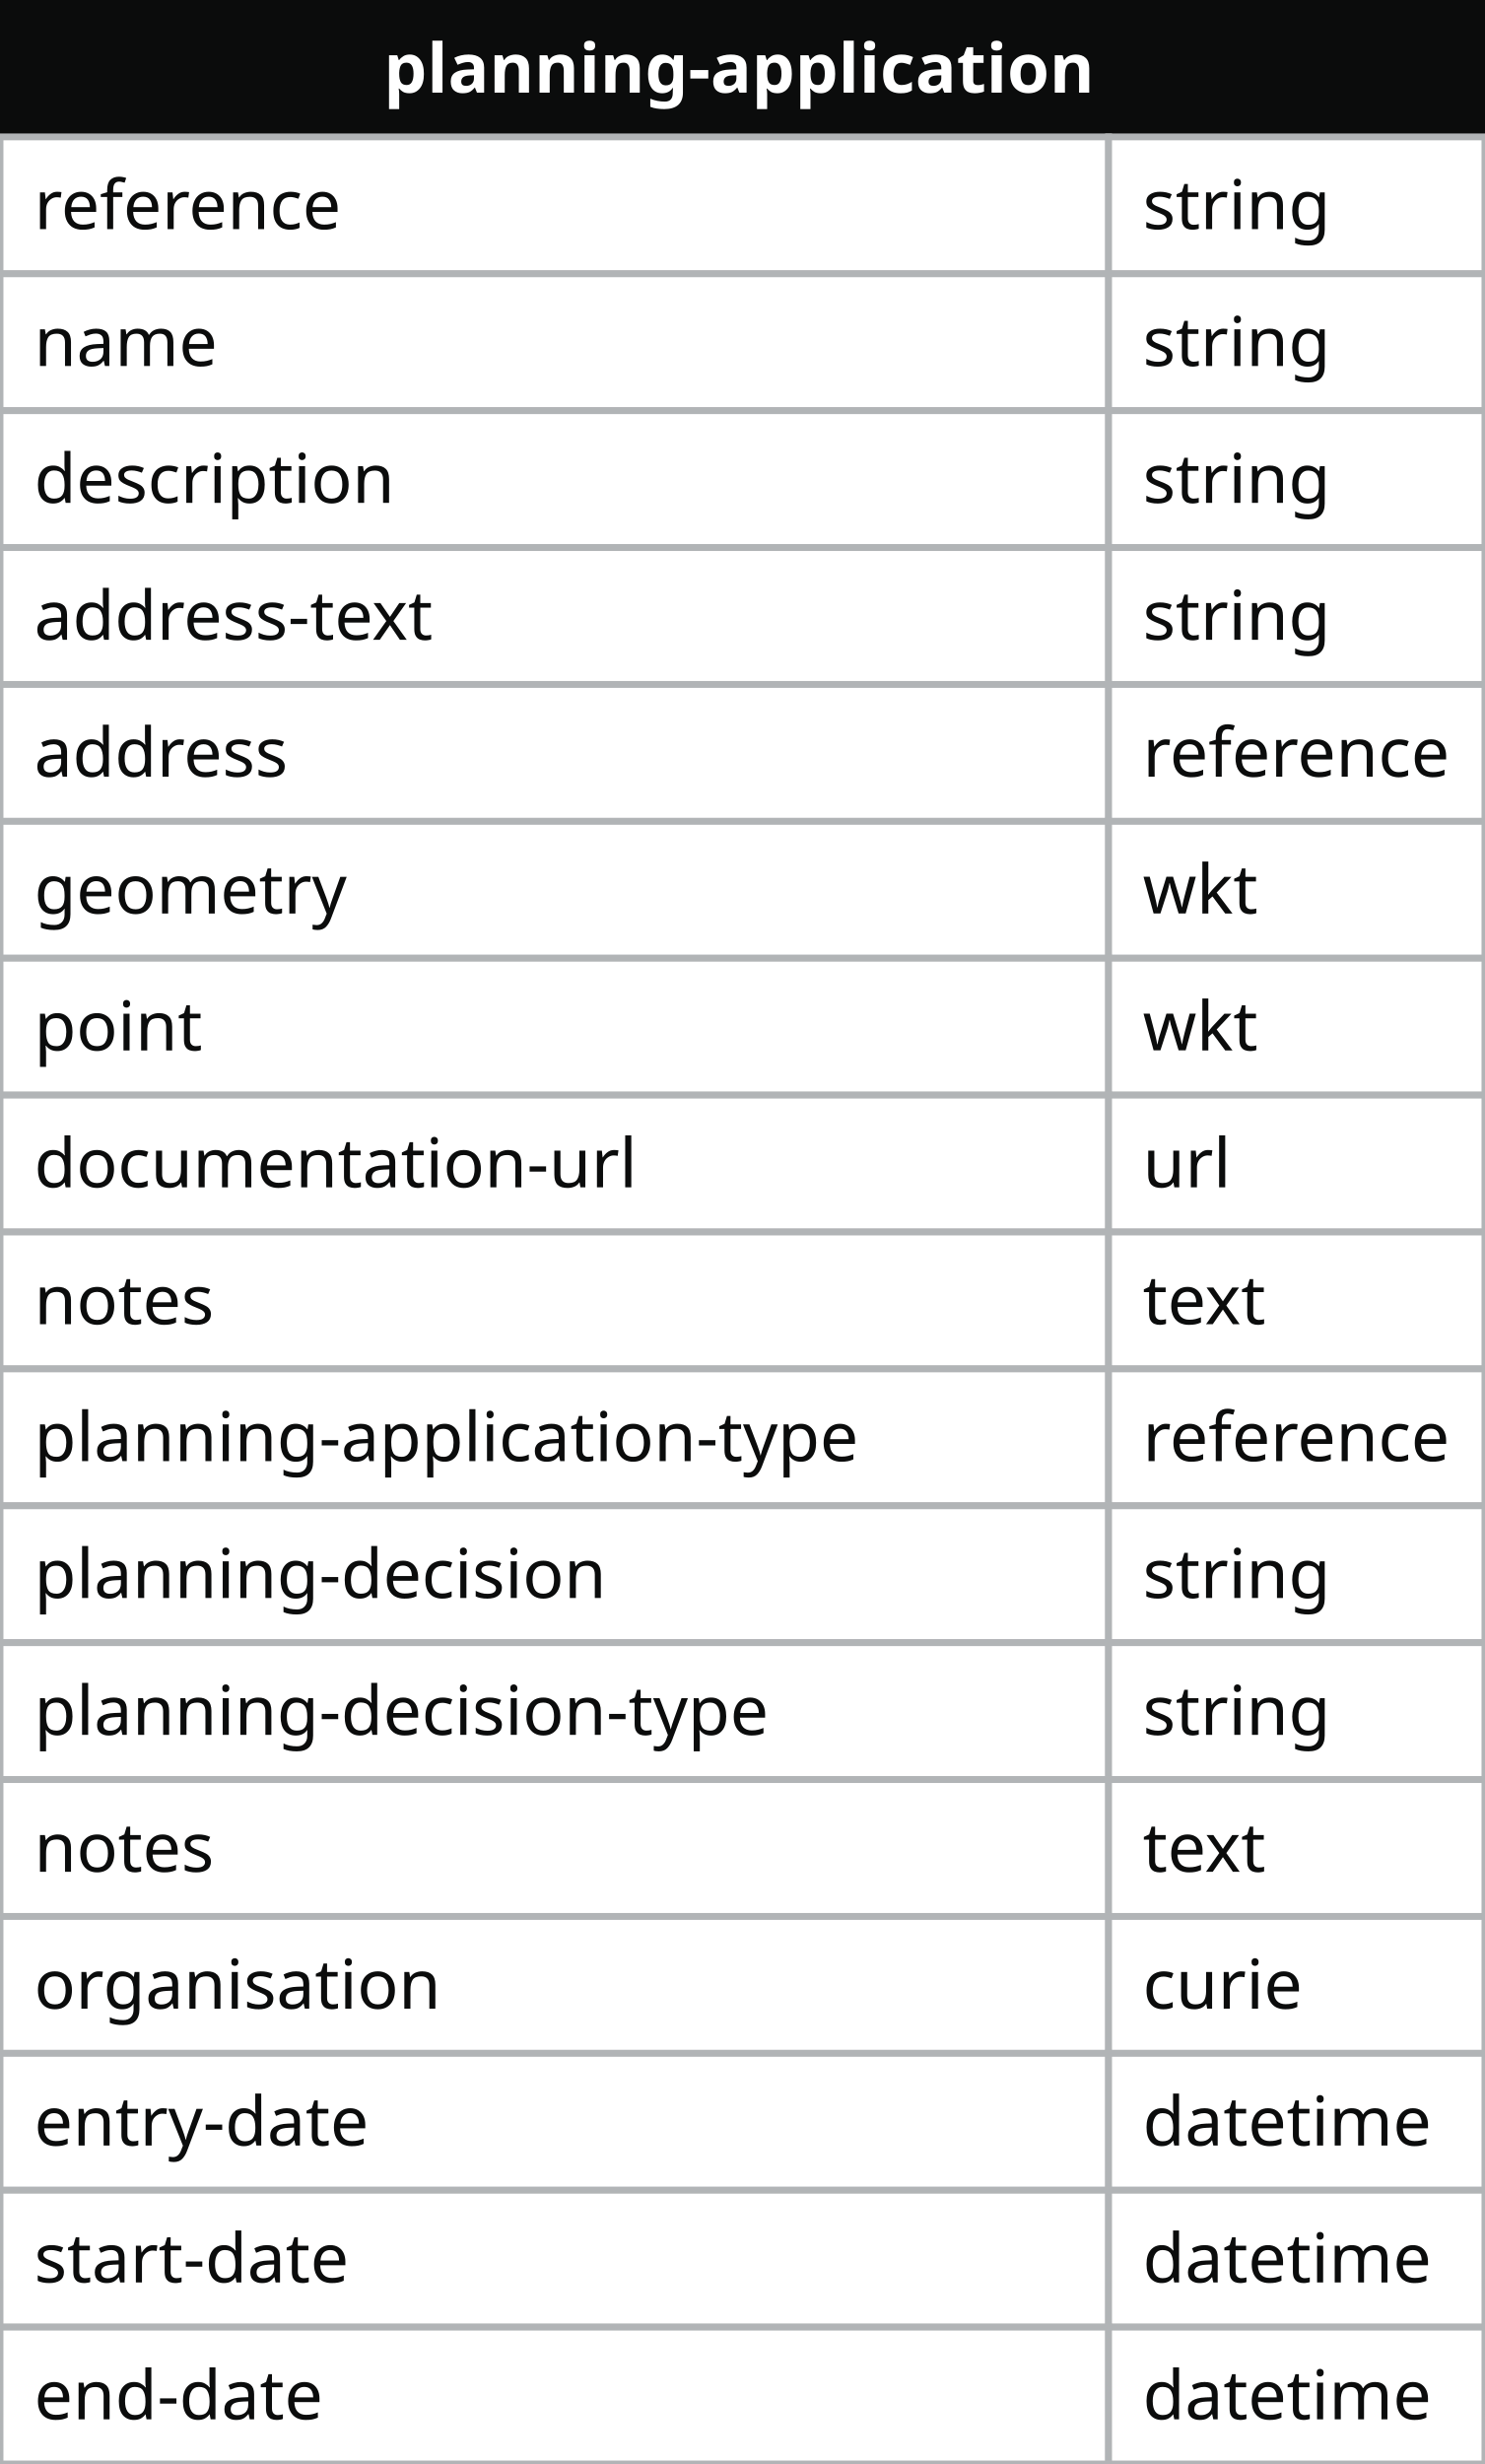
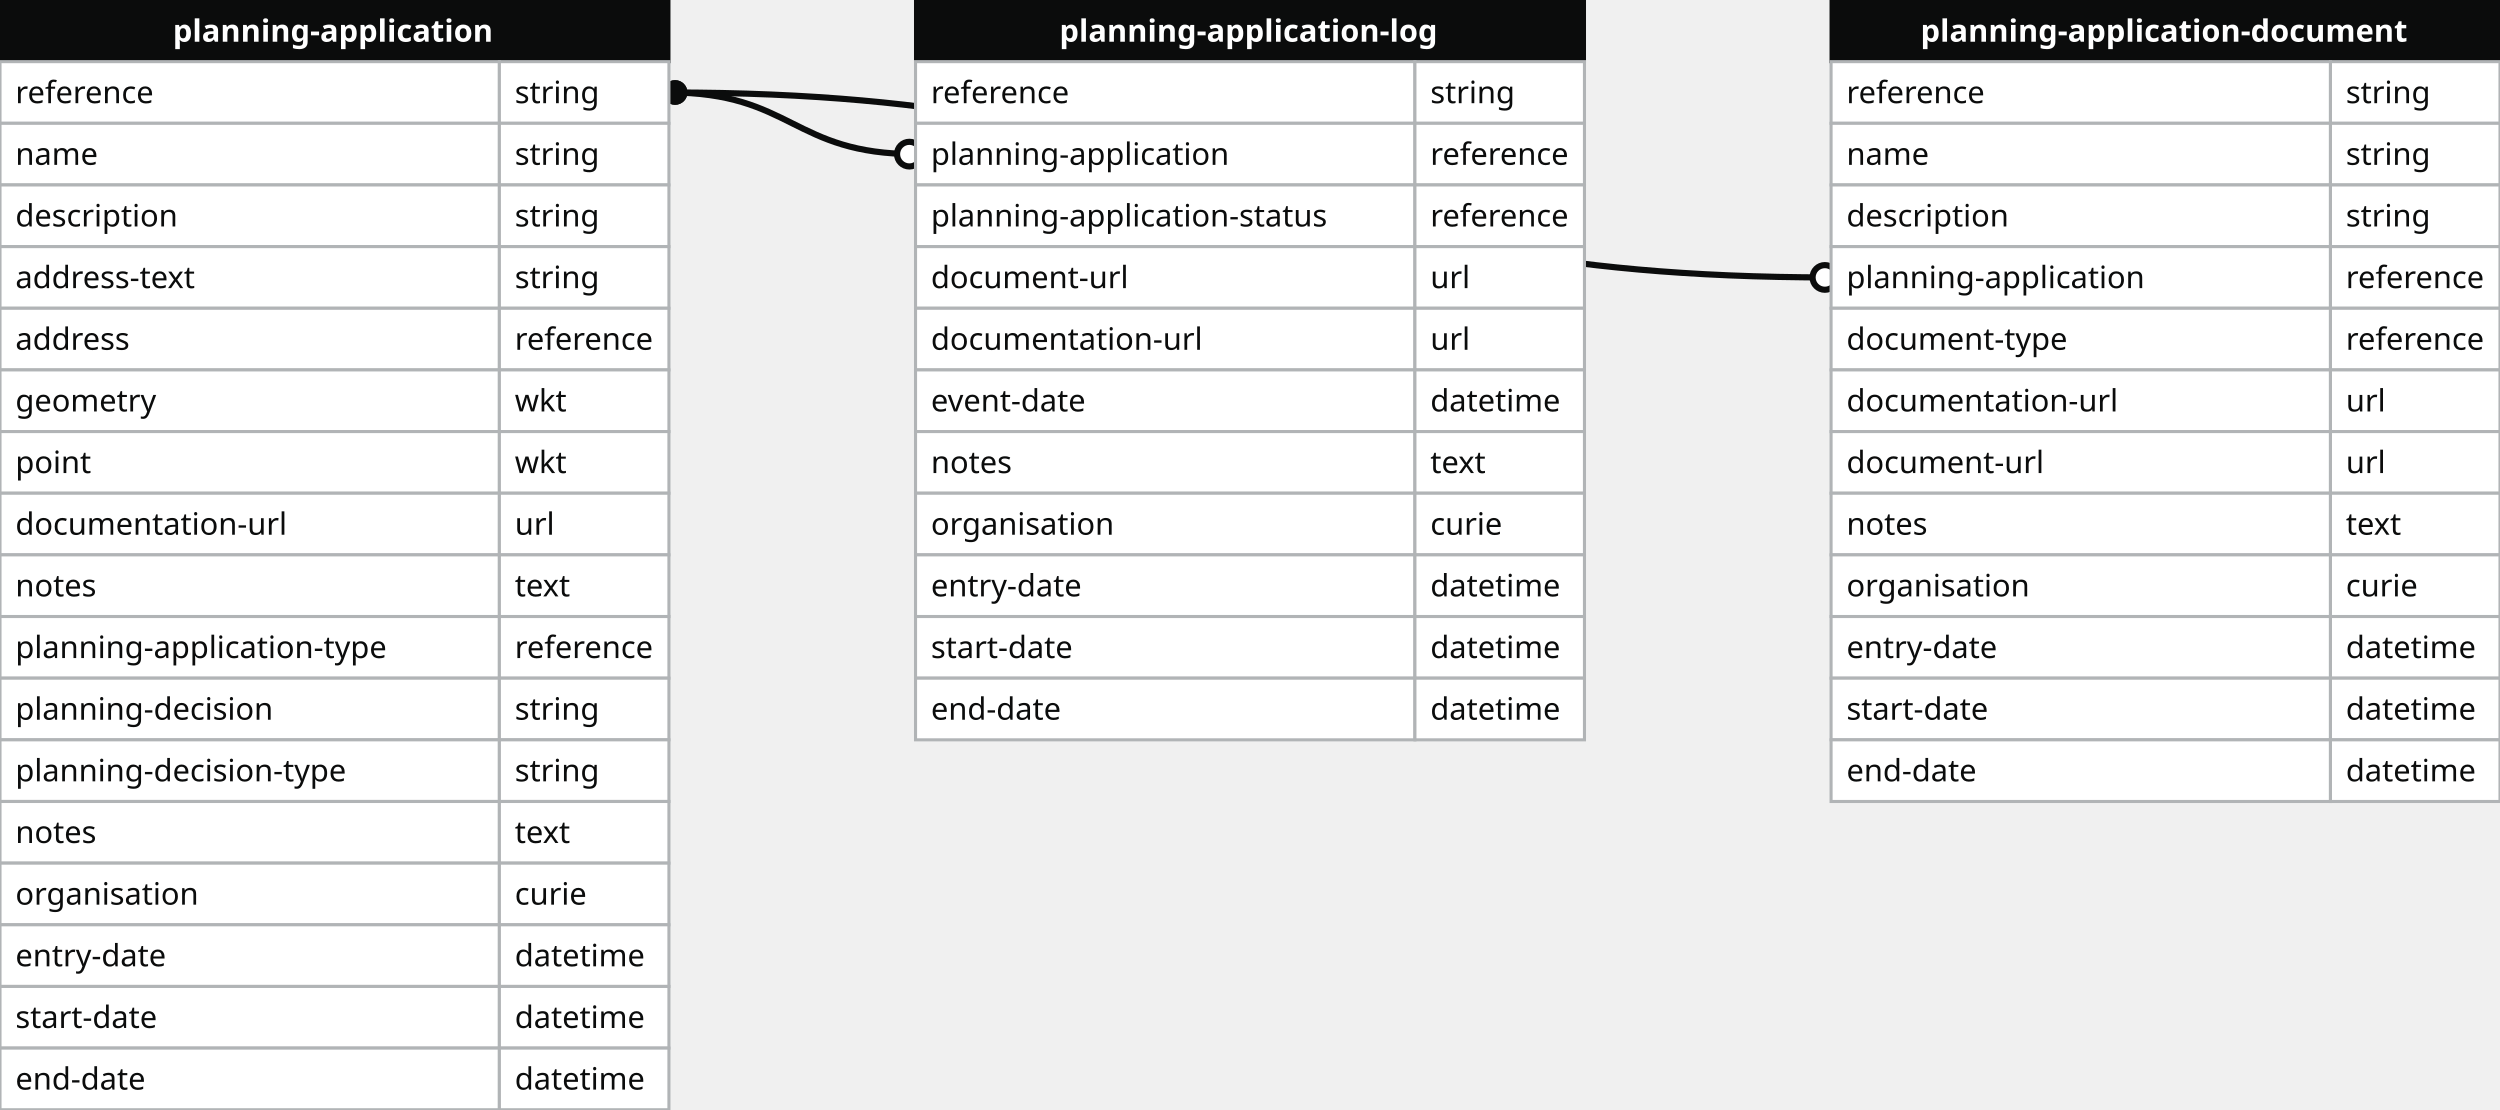
- <svg xmlns="http://www.w3.org/2000/svg" width="217" height="360">
+ <svg xmlns="http://www.w3.org/2000/svg" width="811" height="360">
  <defs>
    <style>
text{font-family:sans-serif; font-size:10px; dominant-baseline:middle;}
text.name{fill:#fff;font-weight:700;text-anchor:middle}
rect.name{fill:#0b0c0c; stroke:#0b0c0c;}
rect{fill:#fff;stroke:#b1b4b6;}
text.field{fill:#0b0c0c;}
text.datatype{fill:#0b0c0c;}
.line{stroke:#0b0c0c;}
</style>
    <marker id="start-dot" markerWidth="6" markerHeight="6" refX="4" refY="3" markerUnits="strokeWidth">
      <circle cx="3" cy="3" r="2" fill="#fff" stroke="#0b0c0c" />
    </marker>
    <marker id="end-dot" markerWidth="6" markerHeight="6" refX="2" refY="3" markerUnits="strokeWidth">
      <circle cx="3" cy="3" r="2" fill="#0b0c0c" />
    </marker>
  </defs>
+   <path class="line" fill="none" stroke-width="2" marker-start="url(#start-dot)" marker-end="url(#end-dot)" d="M 297 50 C 257.0 50 257.0 30 217 30" />
+   <path class="line" fill="none" stroke-width="2" marker-start="url(#start-dot)" marker-end="url(#end-dot)" d="M 594 90 C 405.5 90 405.5 30 217 30" />
  <g>
    <rect x="0" y="0" width="217" height="20" class="name" />
    <text x="108" y="10" class="name">planning-application</text>
    <rect x="0" y="20" width="162" height="20" class="field" />
    <rect x="162" y="20" width="55" height="20" class="datatype" />
    <text x="5" y="30" class="field">reference</text>
    <text x="167" y="30" class="datatype">string</text>
    <rect x="0" y="40" width="162" height="20" class="field" />
    <rect x="162" y="40" width="55" height="20" class="datatype" />
    <text x="5" y="50" class="field">name</text>
    <text x="167" y="50" class="datatype">string</text>
    <rect x="0" y="60" width="162" height="20" class="field" />
    <rect x="162" y="60" width="55" height="20" class="datatype" />
    <text x="5" y="70" class="field">description</text>
    <text x="167" y="70" class="datatype">string</text>
    <rect x="0" y="80" width="162" height="20" class="field" />
    <rect x="162" y="80" width="55" height="20" class="datatype" />
    <text x="5" y="90" class="field">address-text</text>
    <text x="167" y="90" class="datatype">string</text>
    <rect x="0" y="100" width="162" height="20" class="field" />
    <rect x="162" y="100" width="55" height="20" class="datatype" />
    <text x="5" y="110" class="field">address</text>
    <text x="167" y="110" class="datatype">reference</text>
    <rect x="0" y="120" width="162" height="20" class="field" />
    <rect x="162" y="120" width="55" height="20" class="datatype" />
    <text x="5" y="130" class="field">geometry</text>
    <text x="167" y="130" class="datatype">wkt</text>
    <rect x="0" y="140" width="162" height="20" class="field" />
    <rect x="162" y="140" width="55" height="20" class="datatype" />
    <text x="5" y="150" class="field">point</text>
    <text x="167" y="150" class="datatype">wkt</text>
    <rect x="0" y="160" width="162" height="20" class="field" />
    <rect x="162" y="160" width="55" height="20" class="datatype" />
    <text x="5" y="170" class="field">documentation-url</text>
    <text x="167" y="170" class="datatype">url</text>
    <rect x="0" y="180" width="162" height="20" class="field" />
    <rect x="162" y="180" width="55" height="20" class="datatype" />
    <text x="5" y="190" class="field">notes</text>
    <text x="167" y="190" class="datatype">text</text>
    <rect x="0" y="200" width="162" height="20" class="field" />
    <rect x="162" y="200" width="55" height="20" class="datatype" />
    <text x="5" y="210" class="field">planning-application-type</text>
    <text x="167" y="210" class="datatype">reference</text>
    <rect x="0" y="220" width="162" height="20" class="field" />
    <rect x="162" y="220" width="55" height="20" class="datatype" />
    <text x="5" y="230" class="field">planning-decision</text>
    <text x="167" y="230" class="datatype">string</text>
    <rect x="0" y="240" width="162" height="20" class="field" />
    <rect x="162" y="240" width="55" height="20" class="datatype" />
    <text x="5" y="250" class="field">planning-decision-type</text>
    <text x="167" y="250" class="datatype">string</text>
    <rect x="0" y="260" width="162" height="20" class="field" />
    <rect x="162" y="260" width="55" height="20" class="datatype" />
    <text x="5" y="270" class="field">notes</text>
    <text x="167" y="270" class="datatype">text</text>
    <rect x="0" y="280" width="162" height="20" class="field" />
    <rect x="162" y="280" width="55" height="20" class="datatype" />
    <text x="5" y="290" class="field">organisation</text>
    <text x="167" y="290" class="datatype">curie</text>
    <rect x="0" y="300" width="162" height="20" class="field" />
    <rect x="162" y="300" width="55" height="20" class="datatype" />
    <text x="5" y="310" class="field">entry-date</text>
    <text x="167" y="310" class="datatype">datetime</text>
    <rect x="0" y="320" width="162" height="20" class="field" />
    <rect x="162" y="320" width="55" height="20" class="datatype" />
    <text x="5" y="330" class="field">start-date</text>
    <text x="167" y="330" class="datatype">datetime</text>
    <rect x="0" y="340" width="162" height="20" class="field" />
    <rect x="162" y="340" width="55" height="20" class="datatype" />
    <text x="5" y="350" class="field">end-date</text>
    <text x="167" y="350" class="datatype">datetime</text>
  </g>
+   <g>
+     <rect x="297" y="0" width="217" height="20" class="name" />
+     <text x="405" y="10" class="name">planning-application-log</text>
+     <rect x="297" y="20" width="162" height="20" class="field" />
+     <rect x="459" y="20" width="55" height="20" class="datatype" />
+     <text x="302" y="30" class="field">reference</text>
+     <text x="464" y="30" class="datatype">string</text>
+     <rect x="297" y="40" width="162" height="20" class="field" />
+     <rect x="459" y="40" width="55" height="20" class="datatype" />
+     <text x="302" y="50" class="field">planning-application</text>
+     <text x="464" y="50" class="datatype">reference</text>
+     <rect x="297" y="60" width="162" height="20" class="field" />
+     <rect x="459" y="60" width="55" height="20" class="datatype" />
+     <text x="302" y="70" class="field">planning-application-status</text>
+     <text x="464" y="70" class="datatype">reference</text>
+     <rect x="297" y="80" width="162" height="20" class="field" />
+     <rect x="459" y="80" width="55" height="20" class="datatype" />
+     <text x="302" y="90" class="field">document-url</text>
+     <text x="464" y="90" class="datatype">url</text>
+     <rect x="297" y="100" width="162" height="20" class="field" />
+     <rect x="459" y="100" width="55" height="20" class="datatype" />
+     <text x="302" y="110" class="field">documentation-url</text>
+     <text x="464" y="110" class="datatype">url</text>
+     <rect x="297" y="120" width="162" height="20" class="field" />
+     <rect x="459" y="120" width="55" height="20" class="datatype" />
+     <text x="302" y="130" class="field">event-date</text>
+     <text x="464" y="130" class="datatype">datetime</text>
+     <rect x="297" y="140" width="162" height="20" class="field" />
+     <rect x="459" y="140" width="55" height="20" class="datatype" />
+     <text x="302" y="150" class="field">notes</text>
+     <text x="464" y="150" class="datatype">text</text>
+     <rect x="297" y="160" width="162" height="20" class="field" />
+     <rect x="459" y="160" width="55" height="20" class="datatype" />
+     <text x="302" y="170" class="field">organisation</text>
+     <text x="464" y="170" class="datatype">curie</text>
+     <rect x="297" y="180" width="162" height="20" class="field" />
+     <rect x="459" y="180" width="55" height="20" class="datatype" />
+     <text x="302" y="190" class="field">entry-date</text>
+     <text x="464" y="190" class="datatype">datetime</text>
+     <rect x="297" y="200" width="162" height="20" class="field" />
+     <rect x="459" y="200" width="55" height="20" class="datatype" />
+     <text x="302" y="210" class="field">start-date</text>
+     <text x="464" y="210" class="datatype">datetime</text>
+     <rect x="297" y="220" width="162" height="20" class="field" />
+     <rect x="459" y="220" width="55" height="20" class="datatype" />
+     <text x="302" y="230" class="field">end-date</text>
+     <text x="464" y="230" class="datatype">datetime</text>
+   </g>
+   <g>
+     <rect x="594" y="0" width="217" height="20" class="name" />
+     <text x="702" y="10" class="name">planning-application-document</text>
+     <rect x="594" y="20" width="162" height="20" class="field" />
+     <rect x="756" y="20" width="55" height="20" class="datatype" />
+     <text x="599" y="30" class="field">reference</text>
+     <text x="761" y="30" class="datatype">string</text>
+     <rect x="594" y="40" width="162" height="20" class="field" />
+     <rect x="756" y="40" width="55" height="20" class="datatype" />
+     <text x="599" y="50" class="field">name</text>
+     <text x="761" y="50" class="datatype">string</text>
+     <rect x="594" y="60" width="162" height="20" class="field" />
+     <rect x="756" y="60" width="55" height="20" class="datatype" />
+     <text x="599" y="70" class="field">description</text>
+     <text x="761" y="70" class="datatype">string</text>
+     <rect x="594" y="80" width="162" height="20" class="field" />
+     <rect x="756" y="80" width="55" height="20" class="datatype" />
+     <text x="599" y="90" class="field">planning-application</text>
+     <text x="761" y="90" class="datatype">reference</text>
+     <rect x="594" y="100" width="162" height="20" class="field" />
+     <rect x="756" y="100" width="55" height="20" class="datatype" />
+     <text x="599" y="110" class="field">document-type</text>
+     <text x="761" y="110" class="datatype">reference</text>
+     <rect x="594" y="120" width="162" height="20" class="field" />
+     <rect x="756" y="120" width="55" height="20" class="datatype" />
+     <text x="599" y="130" class="field">documentation-url</text>
+     <text x="761" y="130" class="datatype">url</text>
+     <rect x="594" y="140" width="162" height="20" class="field" />
+     <rect x="756" y="140" width="55" height="20" class="datatype" />
+     <text x="599" y="150" class="field">document-url</text>
+     <text x="761" y="150" class="datatype">url</text>
+     <rect x="594" y="160" width="162" height="20" class="field" />
+     <rect x="756" y="160" width="55" height="20" class="datatype" />
+     <text x="599" y="170" class="field">notes</text>
+     <text x="761" y="170" class="datatype">text</text>
+     <rect x="594" y="180" width="162" height="20" class="field" />
+     <rect x="756" y="180" width="55" height="20" class="datatype" />
+     <text x="599" y="190" class="field">organisation</text>
+     <text x="761" y="190" class="datatype">curie</text>
+     <rect x="594" y="200" width="162" height="20" class="field" />
+     <rect x="756" y="200" width="55" height="20" class="datatype" />
+     <text x="599" y="210" class="field">entry-date</text>
+     <text x="761" y="210" class="datatype">datetime</text>
+     <rect x="594" y="220" width="162" height="20" class="field" />
+     <rect x="756" y="220" width="55" height="20" class="datatype" />
+     <text x="599" y="230" class="field">start-date</text>
+     <text x="761" y="230" class="datatype">datetime</text>
+     <rect x="594" y="240" width="162" height="20" class="field" />
+     <rect x="756" y="240" width="55" height="20" class="datatype" />
+     <text x="599" y="250" class="field">end-date</text>
+     <text x="761" y="250" class="datatype">datetime</text>
+   </g>
</svg>
